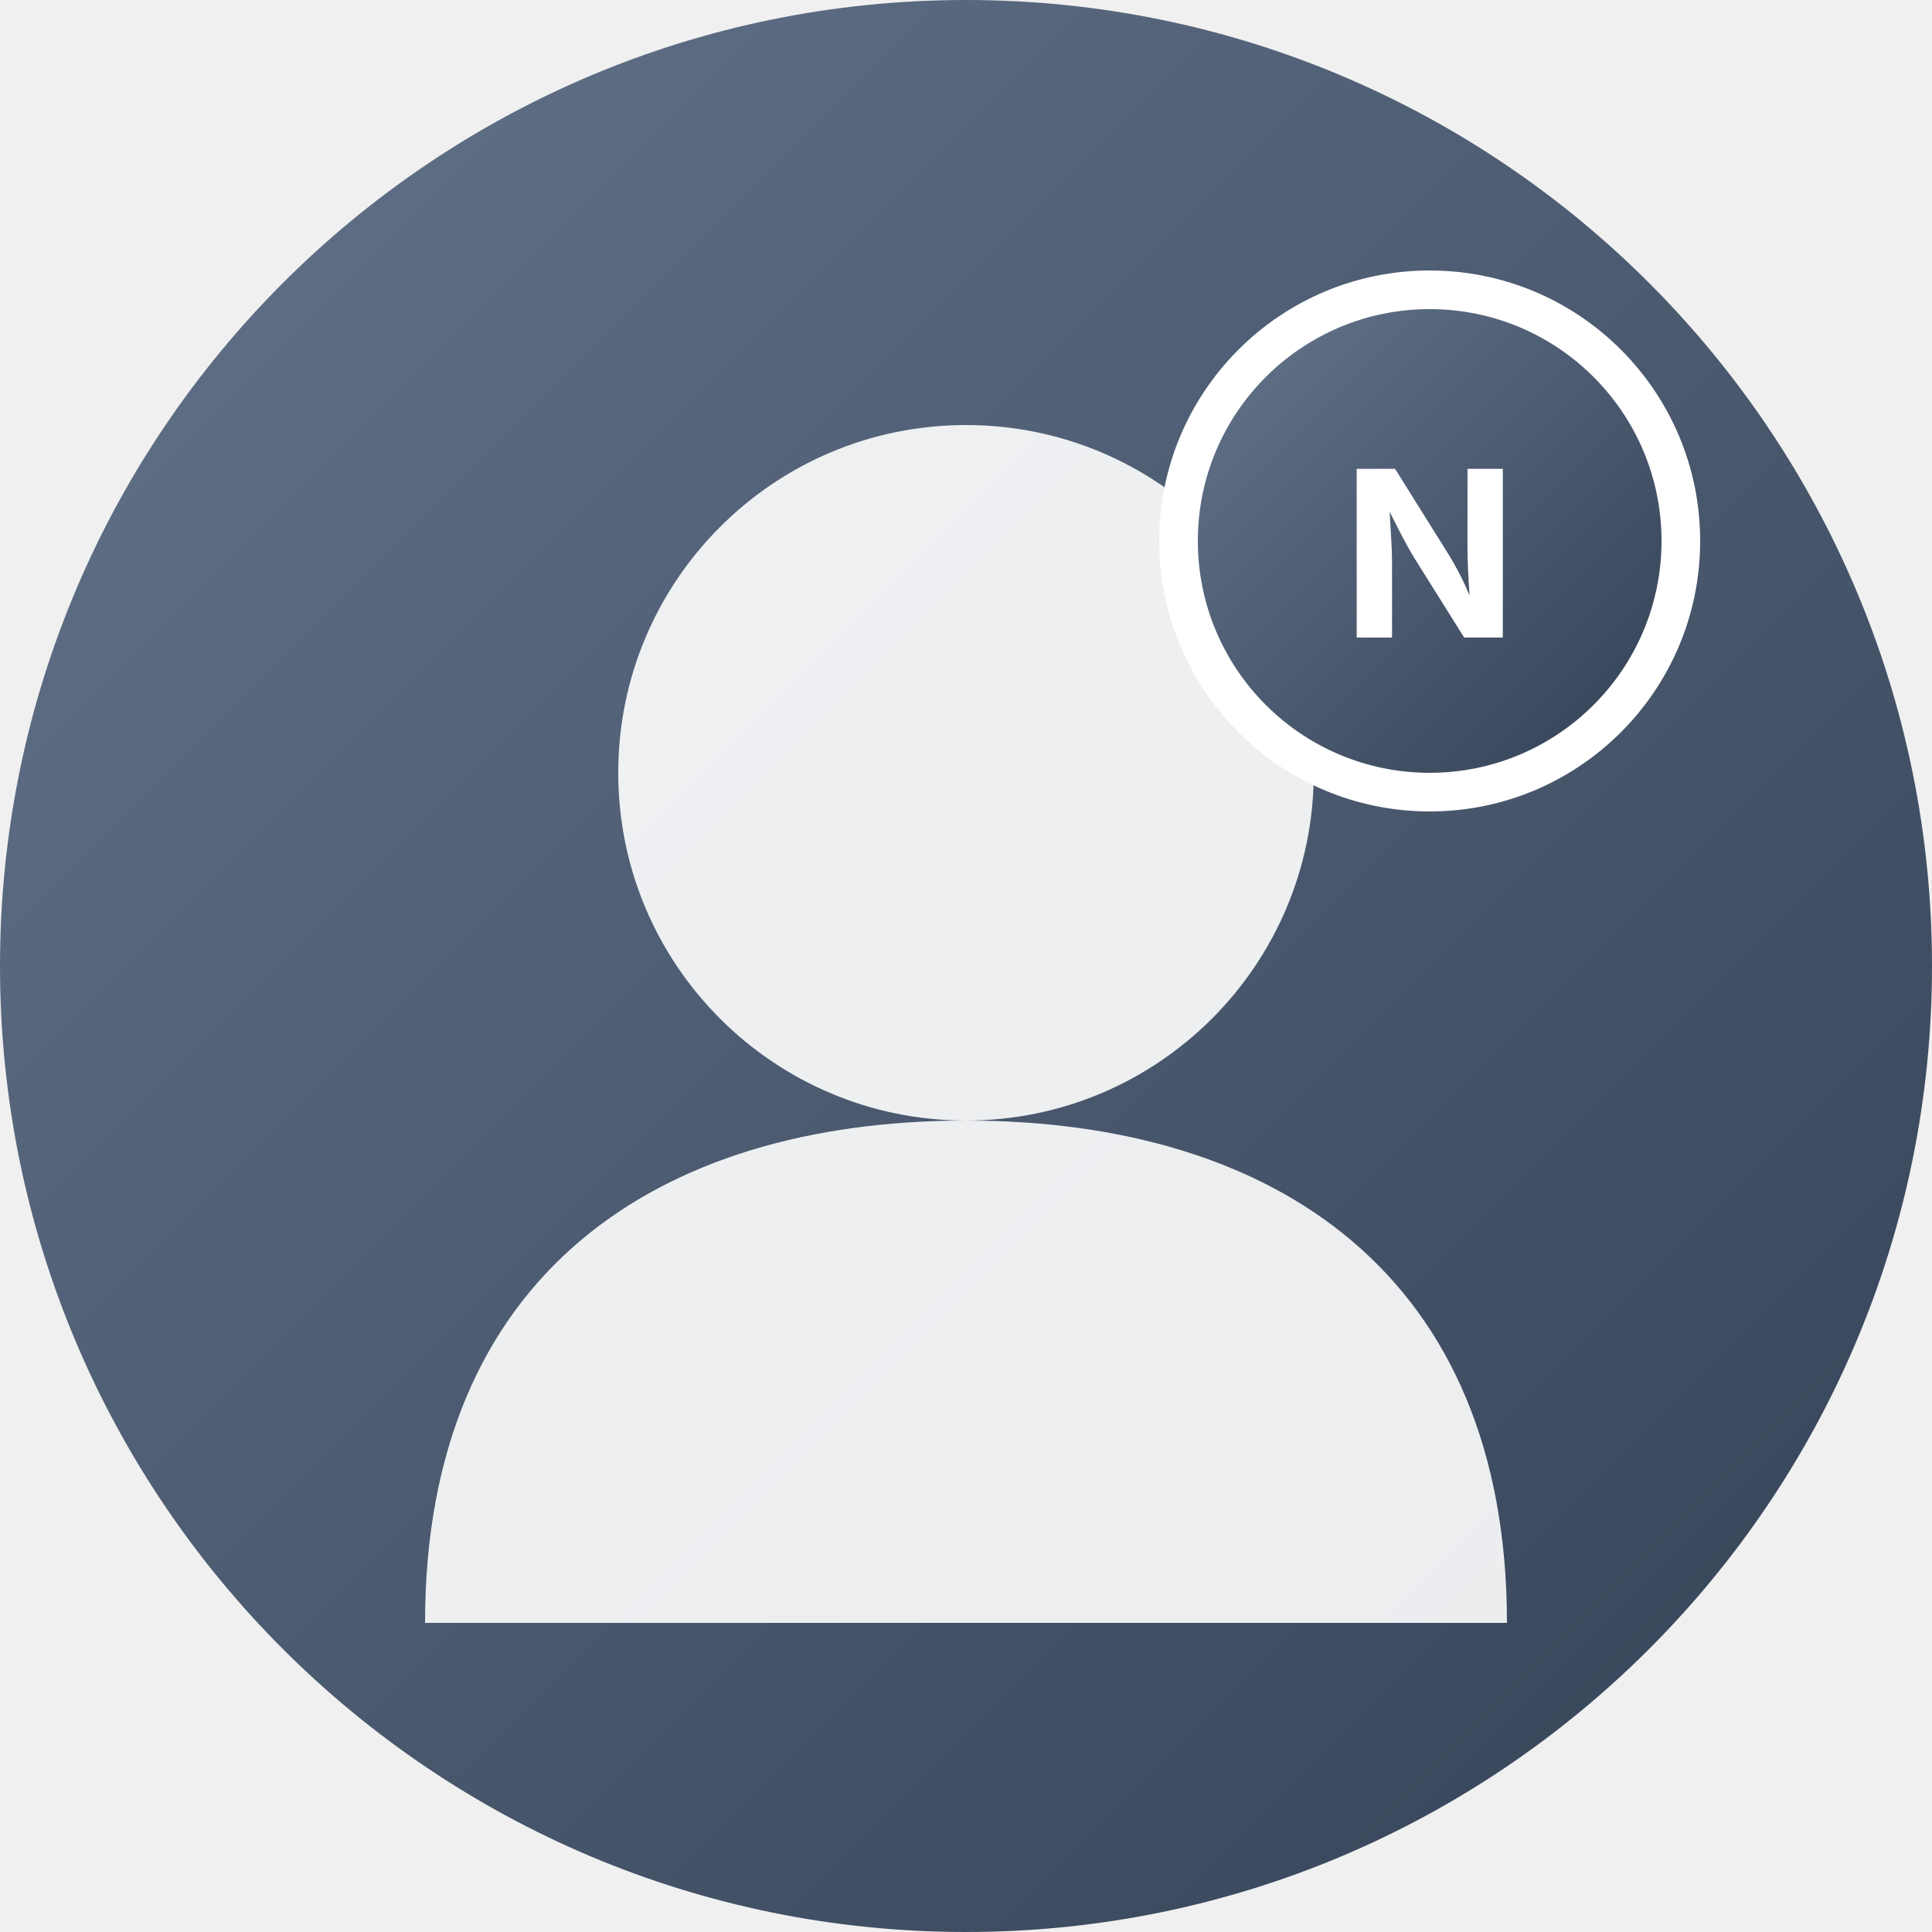
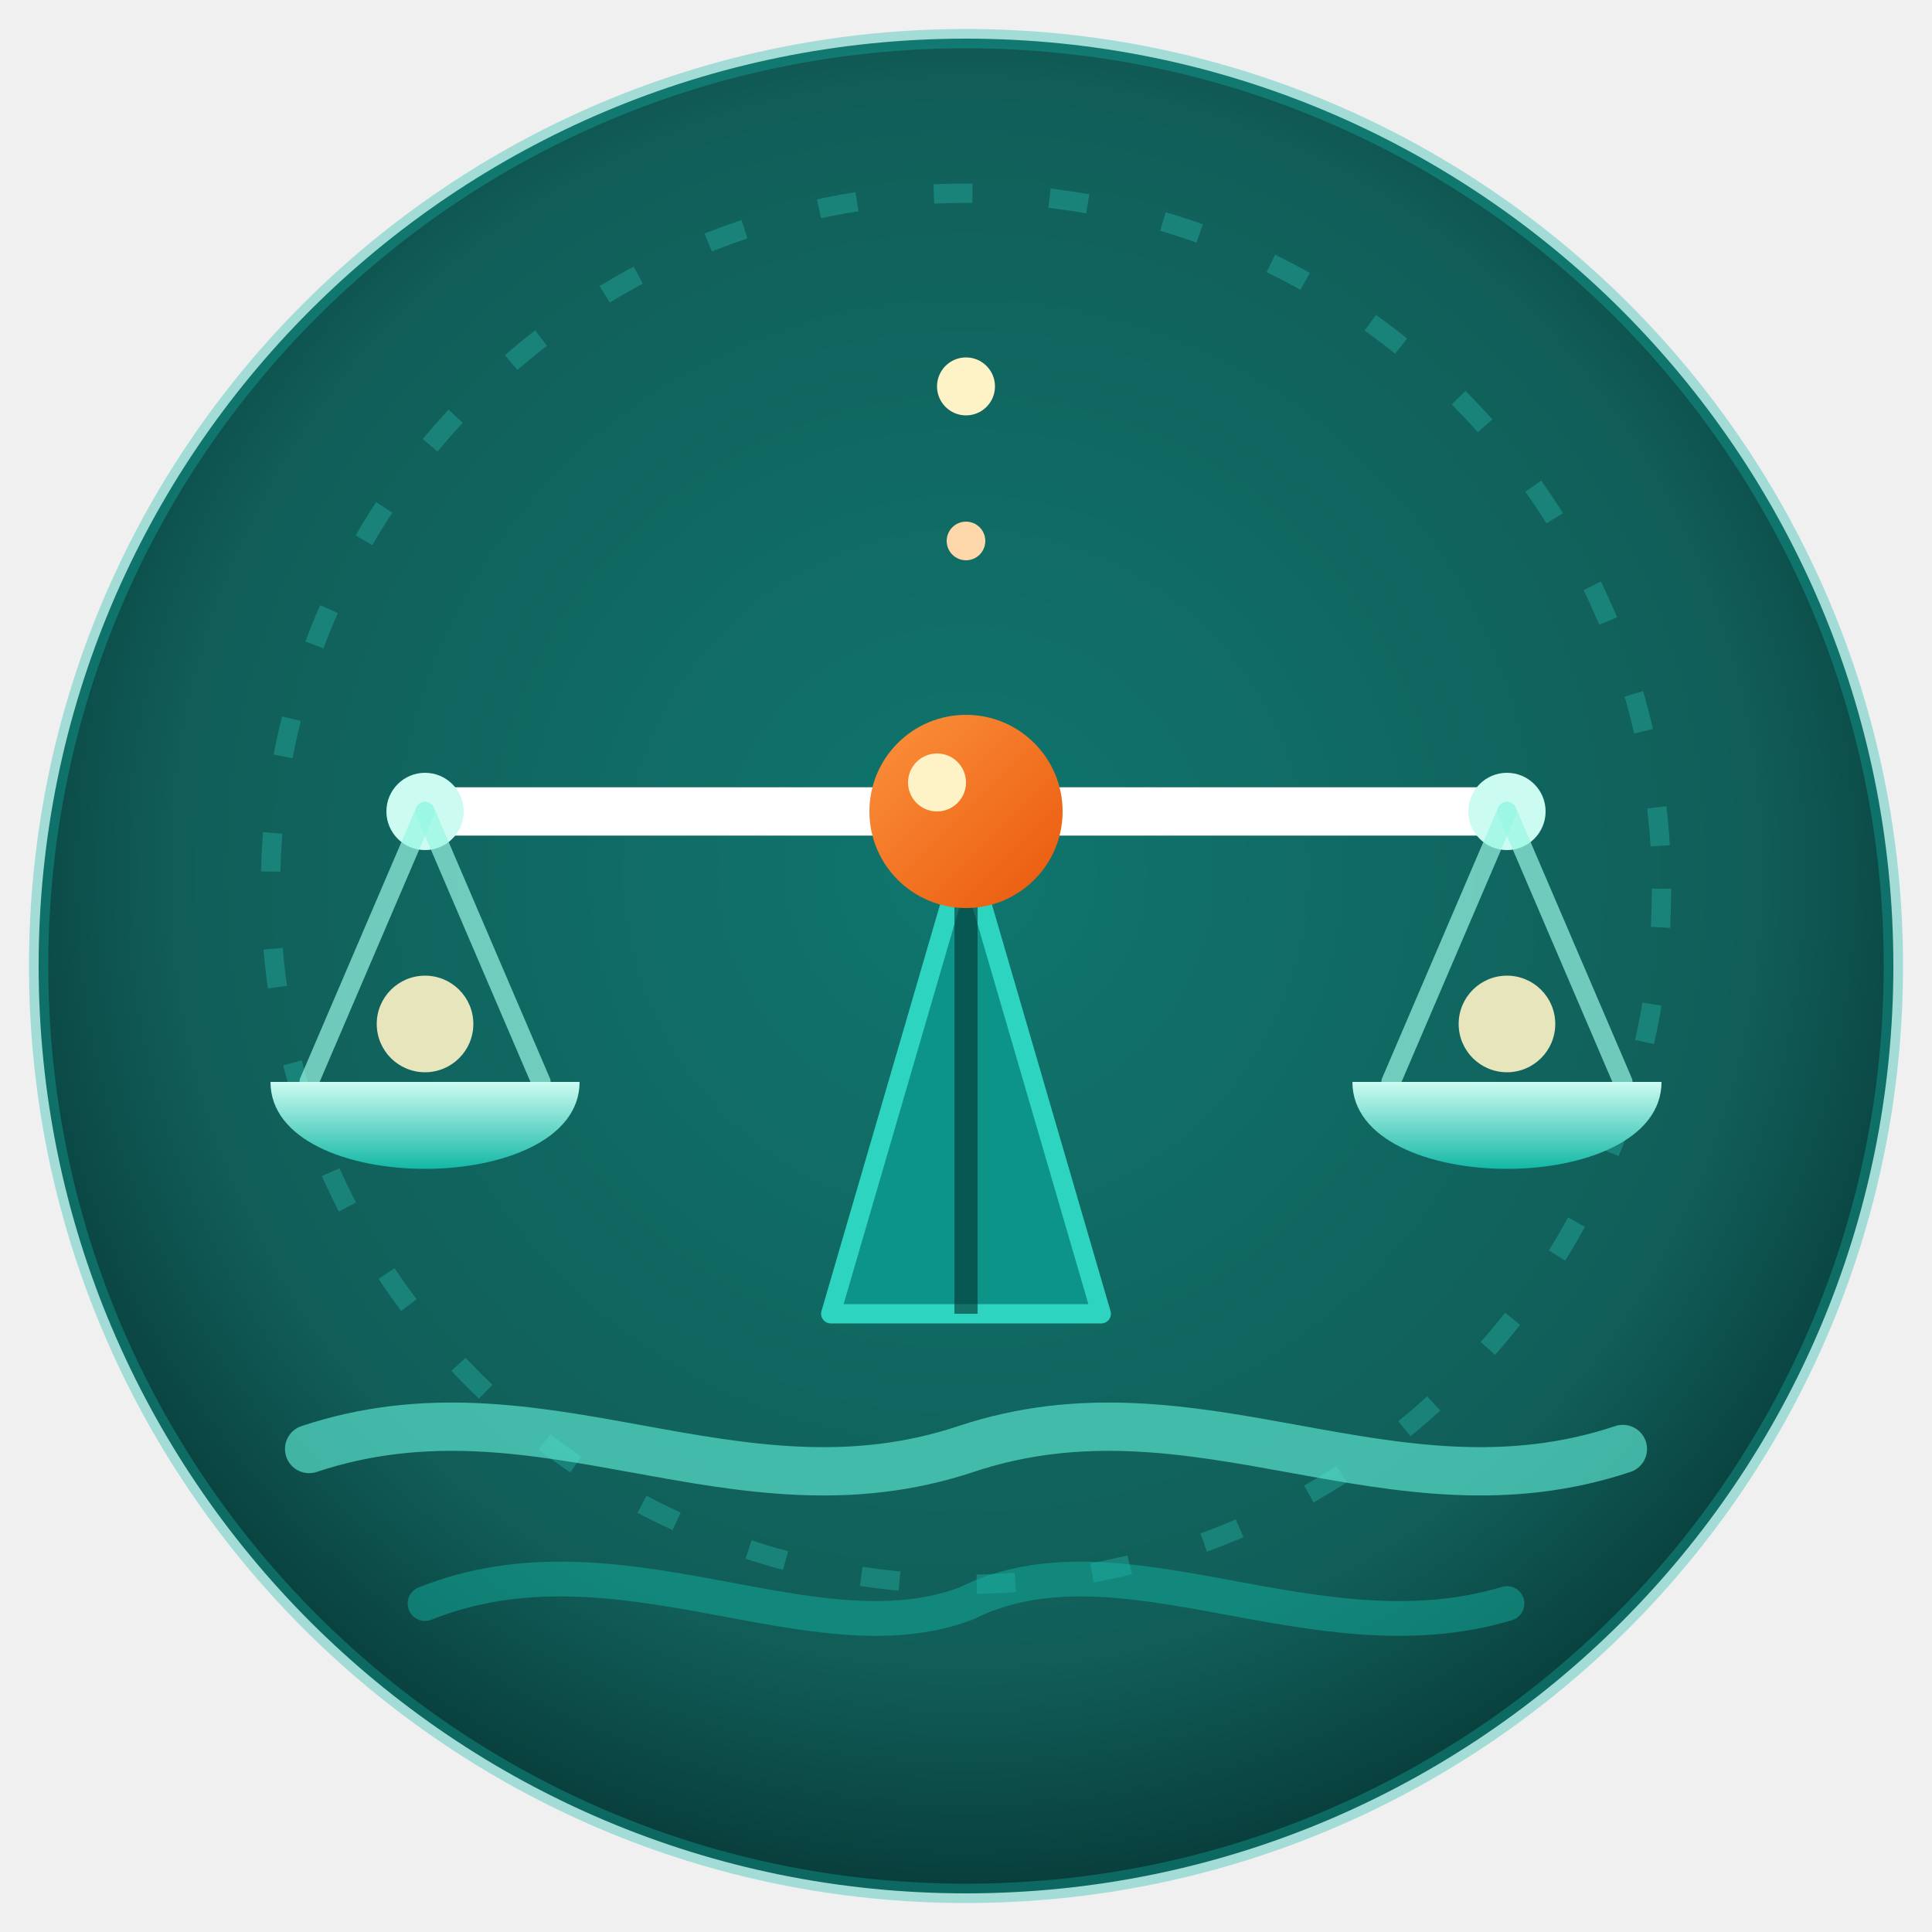
- <svg xmlns="http://www.w3.org/2000/svg" viewBox="0 0 100 100" width="100" height="100">
+ <svg xmlns="http://www.w3.org/2000/svg" viewBox="0 0 100 100" width="100%" height="100%">
  <defs>
-     <linearGradient id="grad_nora" x1="0%" y1="0%" x2="100%" y2="100%">
-       <stop offset="0%" stop-color="#64748B" />
-       <stop offset="100%" stop-color="#334155" />
+     <radialGradient id="bg_nora" cx="50%" cy="45%" r="60%">
+       <stop offset="0%" stop-color="#0f766e" />
+       <stop offset="70%" stop-color="#115e59" />
+       <stop offset="100%" stop-color="#042f2e" />
+     </radialGradient>
+     <linearGradient id="gem_nora" x1="0%" y1="0%" x2="100%" y2="100%">
+       <stop offset="0%" stop-color="#fb923c" />
+       <stop offset="100%" stop-color="#ea580c" />
+     </linearGradient>
+     <linearGradient id="scale_pan" x1="0%" y1="0%" x2="0%" y2="100%">
+       <stop offset="0%" stop-color="#ccfbf1" />
+       <stop offset="100%" stop-color="#14b8a6" />
    </linearGradient>
  </defs>
-   <rect width="100" height="100" rx="50" fill="url(#grad_nora)" />
-   <circle cx="50" cy="40" r="18" fill="#ffffff" fill-opacity="0.9" />
-   <path d="M 22 84 C 22 66, 34 58, 50 58 C 66 58, 78 66, 78 84 Z" fill="#ffffff" fill-opacity="0.9" />
-   <circle cx="74" cy="28" r="14" fill="#ffffff" />
-   <circle cx="74" cy="28" r="12" fill="url(#grad_nora)" />
-   <text x="74" y="33" font-family="system-ui, -apple-system, sans-serif" font-size="12" font-weight="bold" fill="#ffffff" text-anchor="middle">N</text>
+   <circle cx="50" cy="50" r="48" fill="url(#bg_nora)" stroke="#14b8a6" stroke-width="1" stroke-opacity="0.35" />
+   <circle cx="50" cy="46" r="36" fill="none" stroke="#2dd4bf" stroke-width="1" stroke-dasharray="2 4" opacity="0.3" />
+   <path d="M 16 75 C 28 71, 38 79, 50 75 C 62 71, 72 79, 84 75" fill="none" stroke="#5eead4" stroke-width="2.5" stroke-linecap="round" opacity="0.65" />
+   <path d="M 22 83 C 32 79, 42 86, 50 83 C 58 79, 68 86, 78 83" fill="none" stroke="#14b8a6" stroke-width="1.8" stroke-linecap="round" opacity="0.45" />
+   <polygon points="50,44 43,68 57,68" fill="#0d9488" stroke="#2dd4bf" stroke-width="1" stroke-linejoin="round" />
+   <line x1="50" y1="46" x2="50" y2="68" stroke="#042f2e" stroke-width="1.2" opacity="0.6" />
+   <line x1="22" y1="42" x2="78" y2="42" stroke="#ffffff" stroke-width="2.5" stroke-linecap="round" />
+   <circle cx="22" cy="42" r="2" fill="#ccfbf1" />
+   <circle cx="78" cy="42" r="2" fill="#ccfbf1" />
+   <line x1="22" y1="42" x2="16" y2="56" stroke="#99f6e4" stroke-width="1" stroke-linecap="round" opacity="0.7" />
+   <line x1="22" y1="42" x2="28" y2="56" stroke="#99f6e4" stroke-width="1" stroke-linecap="round" opacity="0.7" />
+   <path d="M 14 56 C 14 62, 30 62, 30 56 Z" fill="url(#scale_pan)" />
+   <circle cx="22" cy="53" r="2.5" fill="#fef3c7" opacity="0.9" />
+   <line x1="78" y1="42" x2="72" y2="56" stroke="#99f6e4" stroke-width="1" stroke-linecap="round" opacity="0.7" />
+   <line x1="78" y1="42" x2="84" y2="56" stroke="#99f6e4" stroke-width="1" stroke-linecap="round" opacity="0.7" />
+   <path d="M 70 56 C 70 62, 86 62, 86 56 Z" fill="url(#scale_pan)" />
+   <circle cx="78" cy="53" r="2.5" fill="#fef3c7" opacity="0.9" />
+   <circle cx="50" cy="42" r="5" fill="url(#gem_nora)" />
+   <circle cx="48.5" cy="40.5" r="1.5" fill="#fef3c7" />
+   <circle cx="50" cy="20" r="1.5" fill="#fef3c7" />
+   <circle cx="50" cy="28" r="1" fill="#fed7aa" />
</svg>
